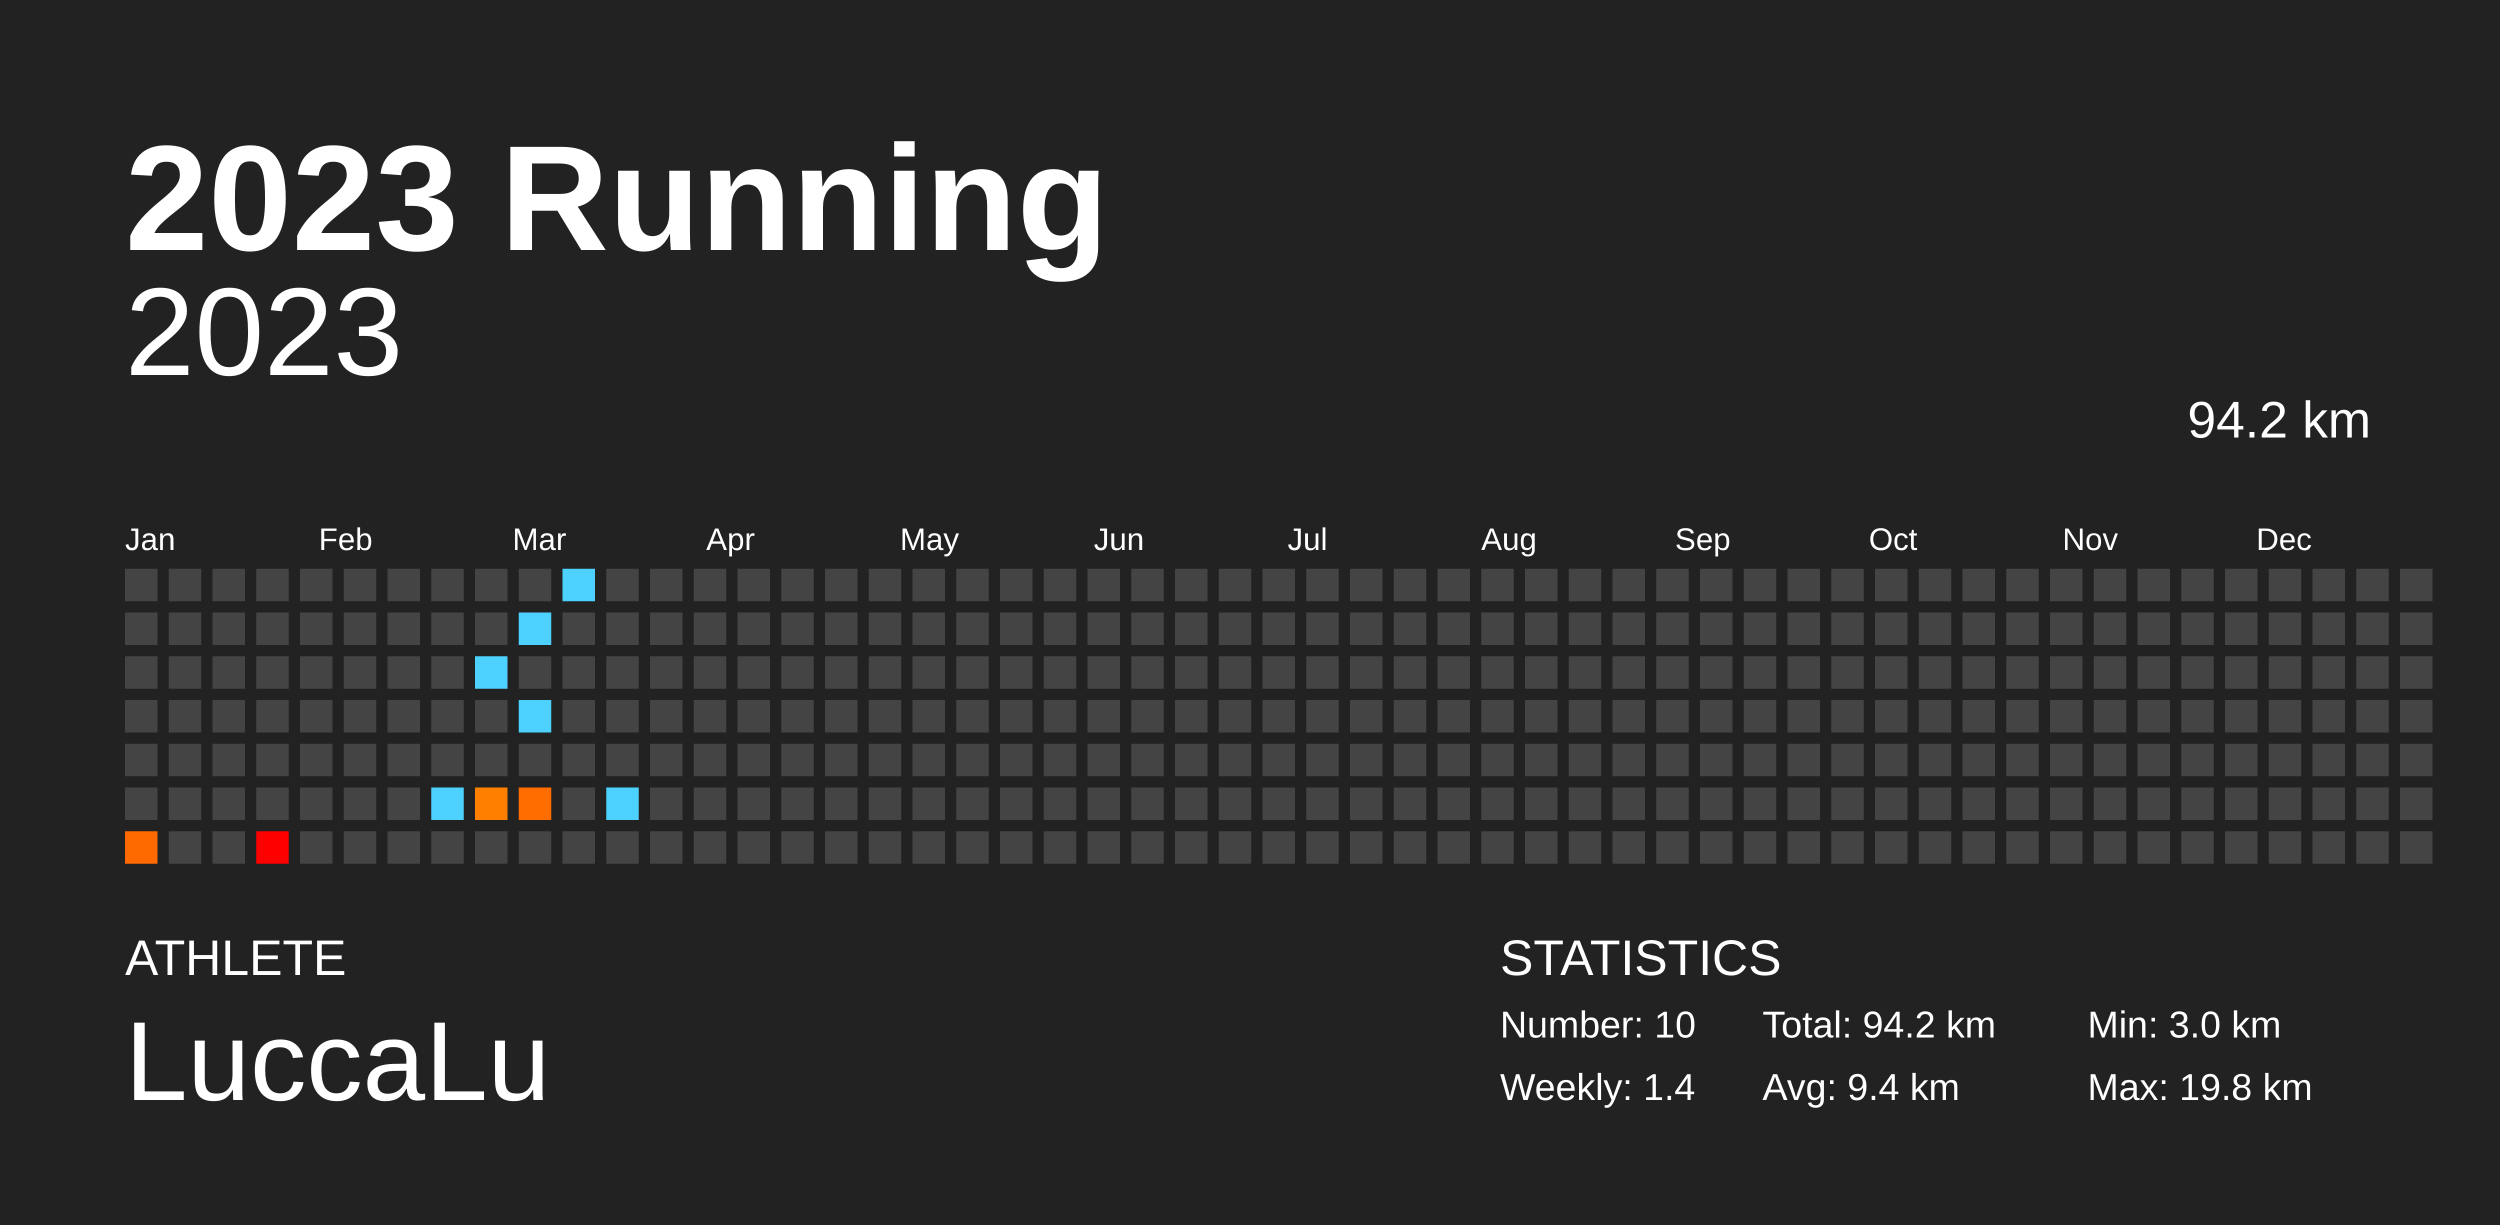
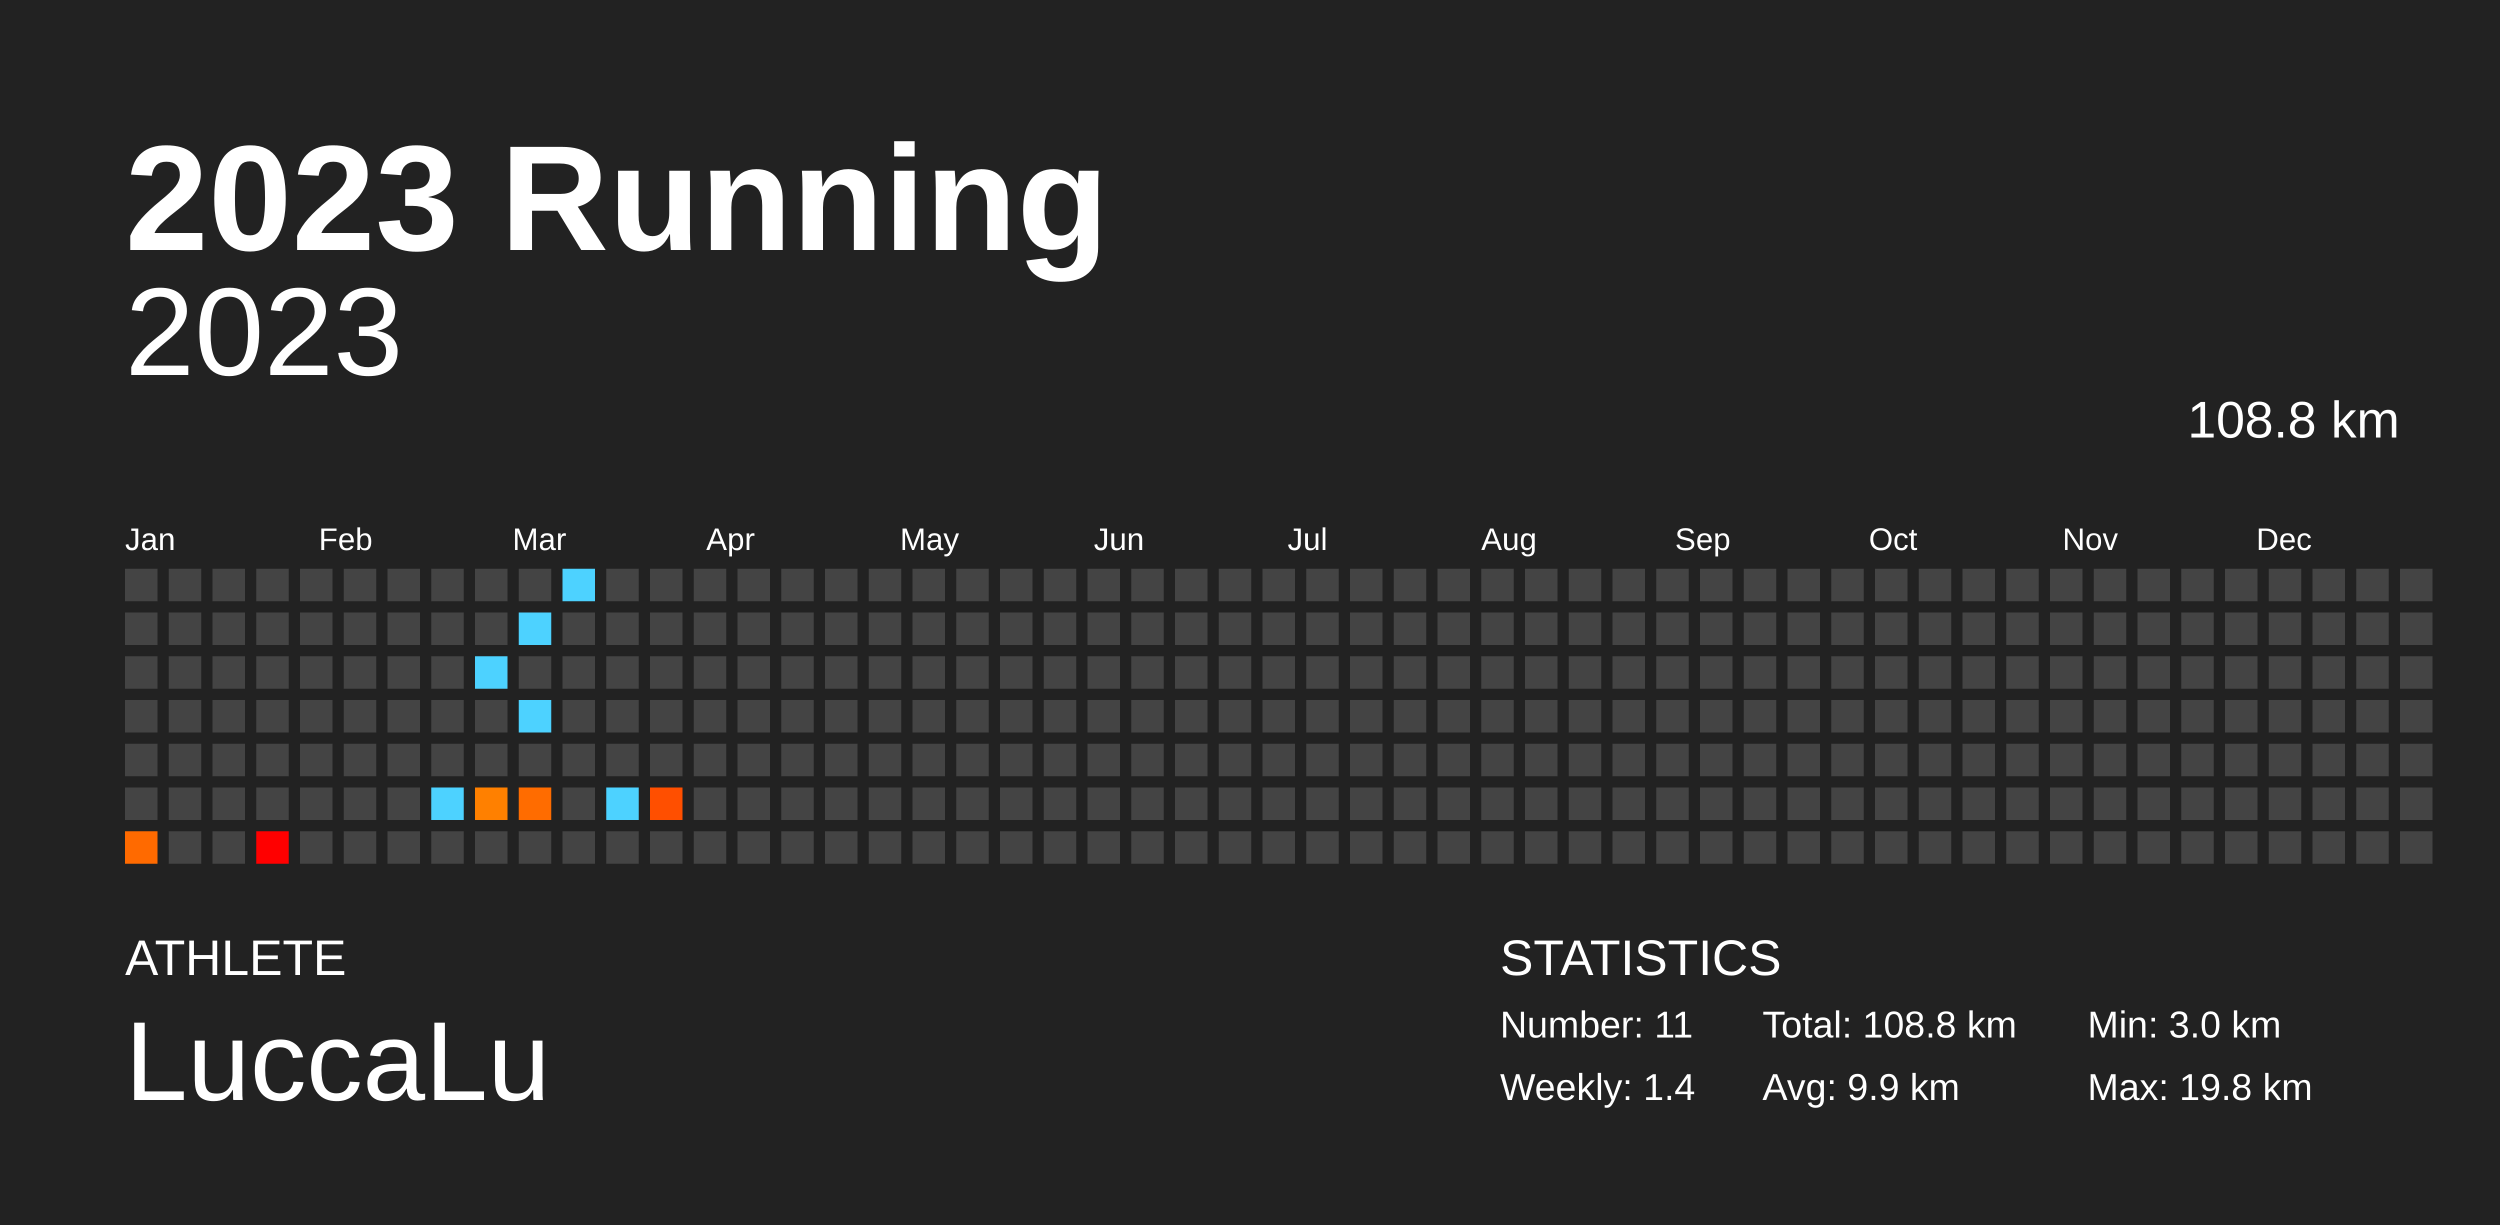
<svg xmlns="http://www.w3.org/2000/svg" baseProfile="full" height="98mm" version="1.1" viewBox="0,0,200,98" width="200mm">
  <defs />
  <rect fill="#222222" height="98" width="200" x="0" y="0" />
  <text fill="#FFFFFF" style="font-size:12px; font-family:Arial; font-weight:bold;" x="10" y="20">2023 Running</text>
  <text fill="#FFFFFF" style="font-size:4px; font-family:Arial" x="10" y="78">ATHLETE</text>
  <text fill="#FFFFFF" style="font-size:9px; font-family:Arial" x="10" y="88">LuccaLu</text>
  <text fill="#FFFFFF" style="font-size:4px; font-family:Arial" x="120" y="78">STATISTICS</text>
-   <text fill="#FFFFFF" style="font-size:3px; font-family:Arial" x="120" y="83">Number: 10</text>
+   <text fill="#FFFFFF" style="font-size:3px; font-family:Arial" x="120" y="83">Number: 11</text>
  <text fill="#FFFFFF" style="font-size:3px; font-family:Arial" x="120" y="88">Weekly: 1.4</text>
-   <text fill="#FFFFFF" style="font-size:3px; font-family:Arial" x="141" y="83">Total: 94.2 km</text>
-   <text fill="#FFFFFF" style="font-size:3px; font-family:Arial" x="141" y="88">Avg: 9.4 km</text>
+   <text fill="#FFFFFF" style="font-size:3px; font-family:Arial" x="141" y="83">Total: 108.8 km</text>
+   <text fill="#FFFFFF" style="font-size:3px; font-family:Arial" x="141" y="88">Avg: 9.9 km</text>
  <text fill="#FFFFFF" style="font-size:3px; font-family:Arial" x="167" y="83">Min: 3.0 km</text>
  <text fill="#FFFFFF" style="font-size:3px; font-family:Arial" x="167" y="88">Max: 19.8 km</text>
  <text alignment-baseline="hanging" fill="#FFFFFF" style="font-size:10.0px; font-family:Arial;" x="10" y="30">2023</text>
-   <text alignment-baseline="hanging" fill="#FFFFFF" style="font-size:4.125px; font-family:Arial;" x="175" y="35">94.2 km</text>
+   <text alignment-baseline="hanging" fill="#FFFFFF" style="font-size:4.125px; font-family:Arial;" x="175" y="35">108.8 km</text>
  <text fill="#FFFFFF" style="font-size:2.5px; font-family:Arial" x="10.0" y="44">Jan</text>
  <text fill="#FFFFFF" style="font-size:2.5px; font-family:Arial" x="25.5" y="44">Feb</text>
  <text fill="#FFFFFF" style="font-size:2.5px; font-family:Arial" x="41.0" y="44">Mar</text>
  <text fill="#FFFFFF" style="font-size:2.5px; font-family:Arial" x="56.5" y="44">Apr</text>
  <text fill="#FFFFFF" style="font-size:2.5px; font-family:Arial" x="72.0" y="44">May</text>
  <text fill="#FFFFFF" style="font-size:2.5px; font-family:Arial" x="87.5" y="44">Jun</text>
  <text fill="#FFFFFF" style="font-size:2.5px; font-family:Arial" x="103.0" y="44">Jul</text>
  <text fill="#FFFFFF" style="font-size:2.5px; font-family:Arial" x="118.5" y="44">Aug</text>
  <text fill="#FFFFFF" style="font-size:2.5px; font-family:Arial" x="134.0" y="44">Sep</text>
  <text fill="#FFFFFF" style="font-size:2.5px; font-family:Arial" x="149.5" y="44">Oct</text>
  <text fill="#FFFFFF" style="font-size:2.5px; font-family:Arial" x="165.0" y="44">Nov</text>
  <text fill="#FFFFFF" style="font-size:2.5px; font-family:Arial" x="180.5" y="44">Dec</text>
  <rect fill="#444444" height="2.6" width="2.6" x="10.0" y="45.5" />
  <rect fill="#444444" height="2.6" width="2.6" x="10.0" y="49.0" />
  <rect fill="#444444" height="2.6" width="2.6" x="10.0" y="52.5" />
  <rect fill="#444444" height="2.6" width="2.6" x="10.0" y="56.0" />
  <rect fill="#444444" height="2.6" width="2.6" x="10.0" y="59.5" />
  <rect fill="#444444" height="2.6" width="2.6" x="10.0" y="63.0" />
  <rect fill="#ff6a00" height="2.6" width="2.6" x="10.0" y="66.5" />
  <rect fill="#444444" height="2.6" width="2.6" x="13.5" y="45.5" />
  <rect fill="#444444" height="2.6" width="2.6" x="13.5" y="49.0" />
  <rect fill="#444444" height="2.6" width="2.6" x="13.5" y="52.5" />
  <rect fill="#444444" height="2.6" width="2.6" x="13.5" y="56.0" />
  <rect fill="#444444" height="2.6" width="2.6" x="13.5" y="59.5" />
  <rect fill="#444444" height="2.6" width="2.6" x="13.5" y="63.0" />
  <rect fill="#444444" height="2.6" width="2.6" x="13.5" y="66.5" />
  <rect fill="#444444" height="2.6" width="2.6" x="17.0" y="45.5" />
  <rect fill="#444444" height="2.6" width="2.6" x="17.0" y="49.0" />
  <rect fill="#444444" height="2.6" width="2.6" x="17.0" y="52.5" />
  <rect fill="#444444" height="2.6" width="2.6" x="17.0" y="56.0" />
  <rect fill="#444444" height="2.6" width="2.6" x="17.0" y="59.5" />
  <rect fill="#444444" height="2.6" width="2.6" x="17.0" y="63.0" />
  <rect fill="#444444" height="2.6" width="2.6" x="17.0" y="66.5" />
  <rect fill="#444444" height="2.6" width="2.6" x="20.5" y="45.5" />
  <rect fill="#444444" height="2.6" width="2.6" x="20.5" y="49.0" />
  <rect fill="#444444" height="2.6" width="2.6" x="20.5" y="52.5" />
  <rect fill="#444444" height="2.6" width="2.6" x="20.5" y="56.0" />
  <rect fill="#444444" height="2.6" width="2.6" x="20.5" y="59.5" />
  <rect fill="#444444" height="2.6" width="2.6" x="20.5" y="63.0" />
  <rect fill="#ff0000" height="2.6" width="2.6" x="20.5" y="66.5" />
  <rect fill="#444444" height="2.6" width="2.6" x="24.0" y="45.5" />
  <rect fill="#444444" height="2.6" width="2.6" x="24.0" y="49.0" />
  <rect fill="#444444" height="2.6" width="2.6" x="24.0" y="52.5" />
  <rect fill="#444444" height="2.6" width="2.6" x="24.0" y="56.0" />
  <rect fill="#444444" height="2.6" width="2.6" x="24.0" y="59.5" />
  <rect fill="#444444" height="2.6" width="2.6" x="24.0" y="63.0" />
  <rect fill="#444444" height="2.6" width="2.6" x="24.0" y="66.5" />
  <rect fill="#444444" height="2.6" width="2.6" x="27.5" y="45.5" />
  <rect fill="#444444" height="2.6" width="2.6" x="27.5" y="49.0" />
  <rect fill="#444444" height="2.6" width="2.6" x="27.5" y="52.5" />
  <rect fill="#444444" height="2.6" width="2.6" x="27.5" y="56.0" />
  <rect fill="#444444" height="2.6" width="2.6" x="27.5" y="59.5" />
  <rect fill="#444444" height="2.6" width="2.6" x="27.5" y="63.0" />
  <rect fill="#444444" height="2.6" width="2.6" x="27.5" y="66.5" />
  <rect fill="#444444" height="2.6" width="2.6" x="31.0" y="45.5" />
  <rect fill="#444444" height="2.6" width="2.6" x="31.0" y="49.0" />
  <rect fill="#444444" height="2.6" width="2.6" x="31.0" y="52.5" />
  <rect fill="#444444" height="2.6" width="2.6" x="31.0" y="56.0" />
  <rect fill="#444444" height="2.6" width="2.6" x="31.0" y="59.5" />
  <rect fill="#444444" height="2.6" width="2.6" x="31.0" y="63.0" />
  <rect fill="#444444" height="2.6" width="2.6" x="31.0" y="66.5" />
  <rect fill="#444444" height="2.6" width="2.6" x="34.5" y="45.5" />
  <rect fill="#444444" height="2.6" width="2.6" x="34.5" y="49.0" />
  <rect fill="#444444" height="2.6" width="2.6" x="34.5" y="52.5" />
  <rect fill="#444444" height="2.6" width="2.6" x="34.5" y="56.0" />
  <rect fill="#444444" height="2.6" width="2.6" x="34.5" y="59.5" />
  <rect fill="#4dd2ff" height="2.6" width="2.6" x="34.5" y="63.0" />
  <rect fill="#444444" height="2.6" width="2.6" x="34.5" y="66.5" />
  <rect fill="#444444" height="2.6" width="2.6" x="38.0" y="45.5" />
  <rect fill="#444444" height="2.6" width="2.6" x="38.0" y="49.0" />
  <rect fill="#4dd2ff" height="2.6" width="2.6" x="38.0" y="52.5" />
  <rect fill="#444444" height="2.6" width="2.6" x="38.0" y="56.0" />
  <rect fill="#444444" height="2.6" width="2.6" x="38.0" y="59.5" />
  <rect fill="#ff8000" height="2.6" width="2.6" x="38.0" y="63.0" />
  <rect fill="#444444" height="2.6" width="2.6" x="38.0" y="66.5" />
  <rect fill="#444444" height="2.6" width="2.6" x="41.5" y="45.5" />
  <rect fill="#4dd2ff" height="2.6" width="2.6" x="41.5" y="49.0" />
  <rect fill="#444444" height="2.6" width="2.6" x="41.5" y="52.5" />
  <rect fill="#4dd2ff" height="2.6" width="2.6" x="41.5" y="56.0" />
  <rect fill="#444444" height="2.6" width="2.6" x="41.5" y="59.5" />
  <rect fill="#ff6c00" height="2.6" width="2.6" x="41.5" y="63.0" />
  <rect fill="#444444" height="2.6" width="2.6" x="41.5" y="66.5" />
  <rect fill="#4dd2ff" height="2.6" width="2.6" x="45.0" y="45.5" />
  <rect fill="#444444" height="2.6" width="2.6" x="45.0" y="49.0" />
  <rect fill="#444444" height="2.6" width="2.6" x="45.0" y="52.5" />
  <rect fill="#444444" height="2.6" width="2.6" x="45.0" y="56.0" />
  <rect fill="#444444" height="2.6" width="2.6" x="45.0" y="59.5" />
  <rect fill="#444444" height="2.6" width="2.6" x="45.0" y="63.0" />
  <rect fill="#444444" height="2.6" width="2.6" x="45.0" y="66.5" />
  <rect fill="#444444" height="2.6" width="2.6" x="48.5" y="45.5" />
  <rect fill="#444444" height="2.6" width="2.6" x="48.5" y="49.0" />
  <rect fill="#444444" height="2.6" width="2.6" x="48.5" y="52.5" />
  <rect fill="#444444" height="2.6" width="2.6" x="48.5" y="56.0" />
  <rect fill="#444444" height="2.6" width="2.6" x="48.5" y="59.5" />
  <rect fill="#4dd2ff" height="2.6" width="2.6" x="48.5" y="63.0" />
  <rect fill="#444444" height="2.6" width="2.6" x="48.5" y="66.5" />
  <rect fill="#444444" height="2.6" width="2.6" x="52.0" y="45.5" />
  <rect fill="#444444" height="2.6" width="2.6" x="52.0" y="49.0" />
  <rect fill="#444444" height="2.6" width="2.6" x="52.0" y="52.5" />
  <rect fill="#444444" height="2.6" width="2.6" x="52.0" y="56.0" />
  <rect fill="#444444" height="2.6" width="2.6" x="52.0" y="59.5" />
-   <rect fill="#444444" height="2.6" width="2.6" x="52.0" y="63.0" />
+   <rect fill="#ff4f00" height="2.6" width="2.6" x="52.0" y="63.0" />
  <rect fill="#444444" height="2.6" width="2.6" x="52.0" y="66.5" />
  <rect fill="#444444" height="2.6" width="2.6" x="55.5" y="45.5" />
  <rect fill="#444444" height="2.6" width="2.6" x="55.5" y="49.0" />
  <rect fill="#444444" height="2.6" width="2.6" x="55.5" y="52.5" />
  <rect fill="#444444" height="2.6" width="2.6" x="55.5" y="56.0" />
  <rect fill="#444444" height="2.6" width="2.6" x="55.5" y="59.5" />
  <rect fill="#444444" height="2.6" width="2.6" x="55.5" y="63.0" />
  <rect fill="#444444" height="2.6" width="2.6" x="55.5" y="66.5" />
  <rect fill="#444444" height="2.6" width="2.6" x="59.0" y="45.5" />
  <rect fill="#444444" height="2.6" width="2.6" x="59.0" y="49.0" />
  <rect fill="#444444" height="2.6" width="2.6" x="59.0" y="52.5" />
  <rect fill="#444444" height="2.6" width="2.6" x="59.0" y="56.0" />
  <rect fill="#444444" height="2.6" width="2.6" x="59.0" y="59.5" />
  <rect fill="#444444" height="2.6" width="2.6" x="59.0" y="63.0" />
  <rect fill="#444444" height="2.6" width="2.6" x="59.0" y="66.5" />
  <rect fill="#444444" height="2.6" width="2.6" x="62.5" y="45.5" />
  <rect fill="#444444" height="2.6" width="2.6" x="62.5" y="49.0" />
  <rect fill="#444444" height="2.6" width="2.6" x="62.5" y="52.5" />
  <rect fill="#444444" height="2.6" width="2.6" x="62.5" y="56.0" />
  <rect fill="#444444" height="2.6" width="2.6" x="62.5" y="59.5" />
  <rect fill="#444444" height="2.6" width="2.6" x="62.5" y="63.0" />
  <rect fill="#444444" height="2.6" width="2.6" x="62.5" y="66.5" />
  <rect fill="#444444" height="2.6" width="2.6" x="66.0" y="45.5" />
  <rect fill="#444444" height="2.6" width="2.6" x="66.0" y="49.0" />
  <rect fill="#444444" height="2.6" width="2.6" x="66.0" y="52.5" />
  <rect fill="#444444" height="2.6" width="2.6" x="66.0" y="56.0" />
  <rect fill="#444444" height="2.6" width="2.6" x="66.0" y="59.5" />
  <rect fill="#444444" height="2.6" width="2.6" x="66.0" y="63.0" />
  <rect fill="#444444" height="2.6" width="2.6" x="66.0" y="66.5" />
  <rect fill="#444444" height="2.6" width="2.6" x="69.5" y="45.5" />
  <rect fill="#444444" height="2.6" width="2.6" x="69.5" y="49.0" />
  <rect fill="#444444" height="2.6" width="2.6" x="69.5" y="52.5" />
  <rect fill="#444444" height="2.6" width="2.6" x="69.5" y="56.0" />
  <rect fill="#444444" height="2.6" width="2.6" x="69.5" y="59.5" />
  <rect fill="#444444" height="2.6" width="2.6" x="69.5" y="63.0" />
  <rect fill="#444444" height="2.6" width="2.6" x="69.5" y="66.5" />
  <rect fill="#444444" height="2.6" width="2.6" x="73.0" y="45.5" />
  <rect fill="#444444" height="2.6" width="2.6" x="73.0" y="49.0" />
  <rect fill="#444444" height="2.6" width="2.6" x="73.0" y="52.5" />
  <rect fill="#444444" height="2.6" width="2.6" x="73.0" y="56.0" />
  <rect fill="#444444" height="2.6" width="2.6" x="73.0" y="59.5" />
  <rect fill="#444444" height="2.6" width="2.6" x="73.0" y="63.0" />
  <rect fill="#444444" height="2.6" width="2.6" x="73.0" y="66.5" />
  <rect fill="#444444" height="2.6" width="2.6" x="76.5" y="45.5" />
  <rect fill="#444444" height="2.6" width="2.6" x="76.5" y="49.0" />
  <rect fill="#444444" height="2.6" width="2.6" x="76.5" y="52.5" />
  <rect fill="#444444" height="2.6" width="2.6" x="76.5" y="56.0" />
  <rect fill="#444444" height="2.6" width="2.6" x="76.5" y="59.5" />
  <rect fill="#444444" height="2.6" width="2.6" x="76.5" y="63.0" />
  <rect fill="#444444" height="2.6" width="2.6" x="76.5" y="66.5" />
  <rect fill="#444444" height="2.6" width="2.6" x="80.0" y="45.5" />
  <rect fill="#444444" height="2.6" width="2.6" x="80.0" y="49.0" />
  <rect fill="#444444" height="2.6" width="2.6" x="80.0" y="52.5" />
  <rect fill="#444444" height="2.6" width="2.6" x="80.0" y="56.0" />
  <rect fill="#444444" height="2.6" width="2.6" x="80.0" y="59.5" />
  <rect fill="#444444" height="2.6" width="2.6" x="80.0" y="63.0" />
  <rect fill="#444444" height="2.6" width="2.6" x="80.0" y="66.5" />
  <rect fill="#444444" height="2.6" width="2.6" x="83.5" y="45.5" />
  <rect fill="#444444" height="2.6" width="2.6" x="83.5" y="49.0" />
  <rect fill="#444444" height="2.6" width="2.6" x="83.5" y="52.5" />
  <rect fill="#444444" height="2.6" width="2.6" x="83.5" y="56.0" />
  <rect fill="#444444" height="2.6" width="2.6" x="83.5" y="59.5" />
  <rect fill="#444444" height="2.6" width="2.6" x="83.5" y="63.0" />
  <rect fill="#444444" height="2.6" width="2.6" x="83.5" y="66.5" />
  <rect fill="#444444" height="2.6" width="2.6" x="87.0" y="45.5" />
  <rect fill="#444444" height="2.6" width="2.6" x="87.0" y="49.0" />
  <rect fill="#444444" height="2.6" width="2.6" x="87.0" y="52.5" />
  <rect fill="#444444" height="2.6" width="2.6" x="87.0" y="56.0" />
  <rect fill="#444444" height="2.6" width="2.6" x="87.0" y="59.5" />
  <rect fill="#444444" height="2.6" width="2.6" x="87.0" y="63.0" />
  <rect fill="#444444" height="2.6" width="2.6" x="87.0" y="66.5" />
  <rect fill="#444444" height="2.6" width="2.6" x="90.5" y="45.5" />
  <rect fill="#444444" height="2.6" width="2.6" x="90.5" y="49.0" />
  <rect fill="#444444" height="2.6" width="2.6" x="90.5" y="52.5" />
  <rect fill="#444444" height="2.6" width="2.6" x="90.5" y="56.0" />
  <rect fill="#444444" height="2.6" width="2.6" x="90.5" y="59.5" />
  <rect fill="#444444" height="2.6" width="2.6" x="90.5" y="63.0" />
  <rect fill="#444444" height="2.6" width="2.6" x="90.5" y="66.5" />
  <rect fill="#444444" height="2.6" width="2.6" x="94.0" y="45.5" />
  <rect fill="#444444" height="2.6" width="2.6" x="94.0" y="49.0" />
  <rect fill="#444444" height="2.6" width="2.6" x="94.0" y="52.5" />
  <rect fill="#444444" height="2.6" width="2.6" x="94.0" y="56.0" />
  <rect fill="#444444" height="2.6" width="2.6" x="94.0" y="59.5" />
  <rect fill="#444444" height="2.6" width="2.6" x="94.0" y="63.0" />
  <rect fill="#444444" height="2.6" width="2.6" x="94.0" y="66.5" />
  <rect fill="#444444" height="2.6" width="2.6" x="97.5" y="45.5" />
  <rect fill="#444444" height="2.6" width="2.6" x="97.5" y="49.0" />
  <rect fill="#444444" height="2.6" width="2.6" x="97.5" y="52.5" />
  <rect fill="#444444" height="2.6" width="2.6" x="97.5" y="56.0" />
  <rect fill="#444444" height="2.6" width="2.6" x="97.5" y="59.5" />
  <rect fill="#444444" height="2.6" width="2.6" x="97.5" y="63.0" />
  <rect fill="#444444" height="2.6" width="2.6" x="97.5" y="66.5" />
  <rect fill="#444444" height="2.6" width="2.6" x="101.0" y="45.5" />
  <rect fill="#444444" height="2.6" width="2.6" x="101.0" y="49.0" />
  <rect fill="#444444" height="2.6" width="2.6" x="101.0" y="52.5" />
  <rect fill="#444444" height="2.6" width="2.6" x="101.0" y="56.0" />
  <rect fill="#444444" height="2.6" width="2.6" x="101.0" y="59.5" />
  <rect fill="#444444" height="2.6" width="2.6" x="101.0" y="63.0" />
  <rect fill="#444444" height="2.6" width="2.6" x="101.0" y="66.5" />
  <rect fill="#444444" height="2.6" width="2.6" x="104.5" y="45.5" />
  <rect fill="#444444" height="2.6" width="2.6" x="104.5" y="49.0" />
  <rect fill="#444444" height="2.6" width="2.6" x="104.5" y="52.5" />
  <rect fill="#444444" height="2.6" width="2.6" x="104.5" y="56.0" />
  <rect fill="#444444" height="2.6" width="2.6" x="104.5" y="59.5" />
  <rect fill="#444444" height="2.6" width="2.6" x="104.5" y="63.0" />
  <rect fill="#444444" height="2.6" width="2.6" x="104.5" y="66.5" />
  <rect fill="#444444" height="2.6" width="2.6" x="108.0" y="45.5" />
  <rect fill="#444444" height="2.6" width="2.6" x="108.0" y="49.0" />
  <rect fill="#444444" height="2.6" width="2.6" x="108.0" y="52.5" />
  <rect fill="#444444" height="2.6" width="2.6" x="108.0" y="56.0" />
  <rect fill="#444444" height="2.6" width="2.6" x="108.0" y="59.5" />
  <rect fill="#444444" height="2.6" width="2.6" x="108.0" y="63.0" />
  <rect fill="#444444" height="2.6" width="2.6" x="108.0" y="66.5" />
  <rect fill="#444444" height="2.6" width="2.6" x="111.5" y="45.5" />
  <rect fill="#444444" height="2.6" width="2.6" x="111.5" y="49.0" />
  <rect fill="#444444" height="2.6" width="2.6" x="111.5" y="52.5" />
  <rect fill="#444444" height="2.6" width="2.6" x="111.5" y="56.0" />
  <rect fill="#444444" height="2.6" width="2.6" x="111.5" y="59.5" />
  <rect fill="#444444" height="2.6" width="2.6" x="111.5" y="63.0" />
  <rect fill="#444444" height="2.6" width="2.6" x="111.5" y="66.5" />
  <rect fill="#444444" height="2.6" width="2.6" x="115.0" y="45.5" />
  <rect fill="#444444" height="2.6" width="2.6" x="115.0" y="49.0" />
  <rect fill="#444444" height="2.6" width="2.6" x="115.0" y="52.5" />
  <rect fill="#444444" height="2.6" width="2.6" x="115.0" y="56.0" />
  <rect fill="#444444" height="2.6" width="2.6" x="115.0" y="59.5" />
  <rect fill="#444444" height="2.6" width="2.6" x="115.0" y="63.0" />
  <rect fill="#444444" height="2.6" width="2.6" x="115.0" y="66.5" />
  <rect fill="#444444" height="2.6" width="2.6" x="118.5" y="45.5" />
  <rect fill="#444444" height="2.6" width="2.6" x="118.5" y="49.0" />
  <rect fill="#444444" height="2.6" width="2.6" x="118.5" y="52.5" />
  <rect fill="#444444" height="2.6" width="2.6" x="118.5" y="56.0" />
  <rect fill="#444444" height="2.6" width="2.6" x="118.5" y="59.5" />
  <rect fill="#444444" height="2.6" width="2.6" x="118.5" y="63.0" />
  <rect fill="#444444" height="2.6" width="2.6" x="118.5" y="66.5" />
  <rect fill="#444444" height="2.6" width="2.6" x="122.0" y="45.5" />
  <rect fill="#444444" height="2.6" width="2.6" x="122.0" y="49.0" />
  <rect fill="#444444" height="2.6" width="2.6" x="122.0" y="52.5" />
  <rect fill="#444444" height="2.6" width="2.6" x="122.0" y="56.0" />
  <rect fill="#444444" height="2.6" width="2.6" x="122.0" y="59.5" />
  <rect fill="#444444" height="2.6" width="2.6" x="122.0" y="63.0" />
  <rect fill="#444444" height="2.6" width="2.6" x="122.0" y="66.5" />
  <rect fill="#444444" height="2.6" width="2.6" x="125.5" y="45.5" />
  <rect fill="#444444" height="2.6" width="2.6" x="125.5" y="49.0" />
  <rect fill="#444444" height="2.6" width="2.6" x="125.5" y="52.5" />
  <rect fill="#444444" height="2.6" width="2.6" x="125.5" y="56.0" />
  <rect fill="#444444" height="2.6" width="2.6" x="125.5" y="59.5" />
  <rect fill="#444444" height="2.6" width="2.6" x="125.5" y="63.0" />
  <rect fill="#444444" height="2.6" width="2.6" x="125.5" y="66.5" />
  <rect fill="#444444" height="2.6" width="2.6" x="129.0" y="45.5" />
  <rect fill="#444444" height="2.6" width="2.6" x="129.0" y="49.0" />
  <rect fill="#444444" height="2.6" width="2.6" x="129.0" y="52.5" />
  <rect fill="#444444" height="2.6" width="2.6" x="129.0" y="56.0" />
  <rect fill="#444444" height="2.6" width="2.6" x="129.0" y="59.5" />
  <rect fill="#444444" height="2.6" width="2.6" x="129.0" y="63.0" />
  <rect fill="#444444" height="2.6" width="2.6" x="129.0" y="66.5" />
  <rect fill="#444444" height="2.6" width="2.6" x="132.5" y="45.5" />
  <rect fill="#444444" height="2.6" width="2.6" x="132.5" y="49.0" />
  <rect fill="#444444" height="2.6" width="2.6" x="132.5" y="52.5" />
  <rect fill="#444444" height="2.6" width="2.6" x="132.5" y="56.0" />
  <rect fill="#444444" height="2.6" width="2.6" x="132.5" y="59.5" />
  <rect fill="#444444" height="2.6" width="2.6" x="132.5" y="63.0" />
  <rect fill="#444444" height="2.6" width="2.6" x="132.5" y="66.5" />
  <rect fill="#444444" height="2.6" width="2.6" x="136.0" y="45.5" />
  <rect fill="#444444" height="2.6" width="2.6" x="136.0" y="49.0" />
  <rect fill="#444444" height="2.6" width="2.6" x="136.0" y="52.5" />
  <rect fill="#444444" height="2.6" width="2.6" x="136.0" y="56.0" />
  <rect fill="#444444" height="2.6" width="2.6" x="136.0" y="59.5" />
  <rect fill="#444444" height="2.6" width="2.6" x="136.0" y="63.0" />
  <rect fill="#444444" height="2.6" width="2.6" x="136.0" y="66.5" />
  <rect fill="#444444" height="2.6" width="2.6" x="139.5" y="45.5" />
  <rect fill="#444444" height="2.6" width="2.6" x="139.5" y="49.0" />
  <rect fill="#444444" height="2.6" width="2.6" x="139.5" y="52.5" />
  <rect fill="#444444" height="2.6" width="2.6" x="139.5" y="56.0" />
  <rect fill="#444444" height="2.6" width="2.6" x="139.5" y="59.5" />
  <rect fill="#444444" height="2.6" width="2.6" x="139.5" y="63.0" />
  <rect fill="#444444" height="2.6" width="2.6" x="139.5" y="66.5" />
  <rect fill="#444444" height="2.6" width="2.6" x="143.0" y="45.5" />
  <rect fill="#444444" height="2.6" width="2.6" x="143.0" y="49.0" />
  <rect fill="#444444" height="2.6" width="2.6" x="143.0" y="52.5" />
  <rect fill="#444444" height="2.6" width="2.6" x="143.0" y="56.0" />
  <rect fill="#444444" height="2.6" width="2.6" x="143.0" y="59.5" />
  <rect fill="#444444" height="2.6" width="2.6" x="143.0" y="63.0" />
  <rect fill="#444444" height="2.6" width="2.6" x="143.0" y="66.5" />
  <rect fill="#444444" height="2.6" width="2.6" x="146.5" y="45.5" />
  <rect fill="#444444" height="2.6" width="2.6" x="146.5" y="49.0" />
  <rect fill="#444444" height="2.6" width="2.6" x="146.5" y="52.5" />
  <rect fill="#444444" height="2.6" width="2.6" x="146.5" y="56.0" />
  <rect fill="#444444" height="2.6" width="2.6" x="146.5" y="59.5" />
  <rect fill="#444444" height="2.6" width="2.6" x="146.5" y="63.0" />
  <rect fill="#444444" height="2.6" width="2.6" x="146.5" y="66.5" />
  <rect fill="#444444" height="2.6" width="2.6" x="150.0" y="45.5" />
  <rect fill="#444444" height="2.6" width="2.6" x="150.0" y="49.0" />
  <rect fill="#444444" height="2.6" width="2.6" x="150.0" y="52.5" />
  <rect fill="#444444" height="2.6" width="2.6" x="150.0" y="56.0" />
  <rect fill="#444444" height="2.6" width="2.6" x="150.0" y="59.5" />
  <rect fill="#444444" height="2.6" width="2.6" x="150.0" y="63.0" />
  <rect fill="#444444" height="2.6" width="2.6" x="150.0" y="66.5" />
  <rect fill="#444444" height="2.6" width="2.6" x="153.5" y="45.5" />
  <rect fill="#444444" height="2.6" width="2.6" x="153.5" y="49.0" />
  <rect fill="#444444" height="2.6" width="2.6" x="153.5" y="52.5" />
  <rect fill="#444444" height="2.6" width="2.6" x="153.5" y="56.0" />
  <rect fill="#444444" height="2.6" width="2.6" x="153.5" y="59.5" />
  <rect fill="#444444" height="2.6" width="2.6" x="153.5" y="63.0" />
  <rect fill="#444444" height="2.6" width="2.6" x="153.5" y="66.5" />
  <rect fill="#444444" height="2.6" width="2.6" x="157.0" y="45.5" />
  <rect fill="#444444" height="2.6" width="2.6" x="157.0" y="49.0" />
  <rect fill="#444444" height="2.6" width="2.6" x="157.0" y="52.5" />
  <rect fill="#444444" height="2.6" width="2.6" x="157.0" y="56.0" />
  <rect fill="#444444" height="2.6" width="2.6" x="157.0" y="59.5" />
  <rect fill="#444444" height="2.6" width="2.6" x="157.0" y="63.0" />
  <rect fill="#444444" height="2.6" width="2.6" x="157.0" y="66.5" />
  <rect fill="#444444" height="2.6" width="2.6" x="160.5" y="45.5" />
  <rect fill="#444444" height="2.6" width="2.6" x="160.5" y="49.0" />
  <rect fill="#444444" height="2.6" width="2.6" x="160.5" y="52.5" />
  <rect fill="#444444" height="2.6" width="2.6" x="160.5" y="56.0" />
  <rect fill="#444444" height="2.6" width="2.6" x="160.5" y="59.5" />
  <rect fill="#444444" height="2.6" width="2.6" x="160.5" y="63.0" />
  <rect fill="#444444" height="2.6" width="2.6" x="160.5" y="66.5" />
  <rect fill="#444444" height="2.6" width="2.6" x="164.0" y="45.5" />
  <rect fill="#444444" height="2.6" width="2.6" x="164.0" y="49.0" />
  <rect fill="#444444" height="2.6" width="2.6" x="164.0" y="52.5" />
  <rect fill="#444444" height="2.6" width="2.6" x="164.0" y="56.0" />
  <rect fill="#444444" height="2.6" width="2.6" x="164.0" y="59.5" />
  <rect fill="#444444" height="2.6" width="2.6" x="164.0" y="63.0" />
  <rect fill="#444444" height="2.6" width="2.6" x="164.0" y="66.5" />
  <rect fill="#444444" height="2.6" width="2.6" x="167.5" y="45.5" />
  <rect fill="#444444" height="2.6" width="2.6" x="167.5" y="49.0" />
  <rect fill="#444444" height="2.6" width="2.6" x="167.5" y="52.5" />
  <rect fill="#444444" height="2.6" width="2.6" x="167.5" y="56.0" />
  <rect fill="#444444" height="2.6" width="2.6" x="167.5" y="59.5" />
  <rect fill="#444444" height="2.6" width="2.6" x="167.5" y="63.0" />
  <rect fill="#444444" height="2.6" width="2.6" x="167.5" y="66.5" />
  <rect fill="#444444" height="2.6" width="2.6" x="171.0" y="45.5" />
  <rect fill="#444444" height="2.6" width="2.6" x="171.0" y="49.0" />
  <rect fill="#444444" height="2.6" width="2.6" x="171.0" y="52.5" />
  <rect fill="#444444" height="2.6" width="2.6" x="171.0" y="56.0" />
  <rect fill="#444444" height="2.6" width="2.6" x="171.0" y="59.5" />
  <rect fill="#444444" height="2.6" width="2.6" x="171.0" y="63.0" />
  <rect fill="#444444" height="2.6" width="2.6" x="171.0" y="66.5" />
  <rect fill="#444444" height="2.6" width="2.6" x="174.5" y="45.5" />
  <rect fill="#444444" height="2.6" width="2.6" x="174.5" y="49.0" />
  <rect fill="#444444" height="2.6" width="2.6" x="174.5" y="52.5" />
  <rect fill="#444444" height="2.6" width="2.6" x="174.5" y="56.0" />
  <rect fill="#444444" height="2.6" width="2.6" x="174.5" y="59.5" />
  <rect fill="#444444" height="2.6" width="2.6" x="174.5" y="63.0" />
  <rect fill="#444444" height="2.6" width="2.6" x="174.5" y="66.5" />
  <rect fill="#444444" height="2.6" width="2.6" x="178.0" y="45.5" />
  <rect fill="#444444" height="2.6" width="2.6" x="178.0" y="49.0" />
  <rect fill="#444444" height="2.6" width="2.6" x="178.0" y="52.5" />
  <rect fill="#444444" height="2.6" width="2.6" x="178.0" y="56.0" />
  <rect fill="#444444" height="2.6" width="2.6" x="178.0" y="59.5" />
  <rect fill="#444444" height="2.6" width="2.6" x="178.0" y="63.0" />
  <rect fill="#444444" height="2.6" width="2.6" x="178.0" y="66.5" />
  <rect fill="#444444" height="2.6" width="2.6" x="181.5" y="45.5" />
  <rect fill="#444444" height="2.6" width="2.6" x="181.5" y="49.0" />
  <rect fill="#444444" height="2.6" width="2.6" x="181.5" y="52.5" />
  <rect fill="#444444" height="2.6" width="2.6" x="181.5" y="56.0" />
  <rect fill="#444444" height="2.6" width="2.6" x="181.5" y="59.5" />
  <rect fill="#444444" height="2.6" width="2.6" x="181.5" y="63.0" />
  <rect fill="#444444" height="2.6" width="2.6" x="181.5" y="66.5" />
  <rect fill="#444444" height="2.6" width="2.6" x="185.0" y="45.5" />
  <rect fill="#444444" height="2.6" width="2.6" x="185.0" y="49.0" />
  <rect fill="#444444" height="2.6" width="2.6" x="185.0" y="52.5" />
  <rect fill="#444444" height="2.6" width="2.6" x="185.0" y="56.0" />
  <rect fill="#444444" height="2.6" width="2.6" x="185.0" y="59.5" />
  <rect fill="#444444" height="2.6" width="2.6" x="185.0" y="63.0" />
  <rect fill="#444444" height="2.6" width="2.6" x="185.0" y="66.5" />
  <rect fill="#444444" height="2.6" width="2.6" x="188.5" y="45.5" />
  <rect fill="#444444" height="2.6" width="2.6" x="188.5" y="49.0" />
  <rect fill="#444444" height="2.6" width="2.6" x="188.5" y="52.5" />
  <rect fill="#444444" height="2.6" width="2.6" x="188.5" y="56.0" />
  <rect fill="#444444" height="2.6" width="2.6" x="188.5" y="59.5" />
  <rect fill="#444444" height="2.6" width="2.6" x="188.5" y="63.0" />
  <rect fill="#444444" height="2.6" width="2.6" x="188.5" y="66.5" />
  <rect fill="#444444" height="2.6" width="2.6" x="192.0" y="45.5" />
  <rect fill="#444444" height="2.6" width="2.6" x="192.0" y="49.0" />
  <rect fill="#444444" height="2.6" width="2.6" x="192.0" y="52.5" />
  <rect fill="#444444" height="2.6" width="2.6" x="192.0" y="56.0" />
  <rect fill="#444444" height="2.6" width="2.6" x="192.0" y="59.5" />
  <rect fill="#444444" height="2.6" width="2.6" x="192.0" y="63.0" />
  <rect fill="#444444" height="2.6" width="2.6" x="192.0" y="66.5" />
</svg>
